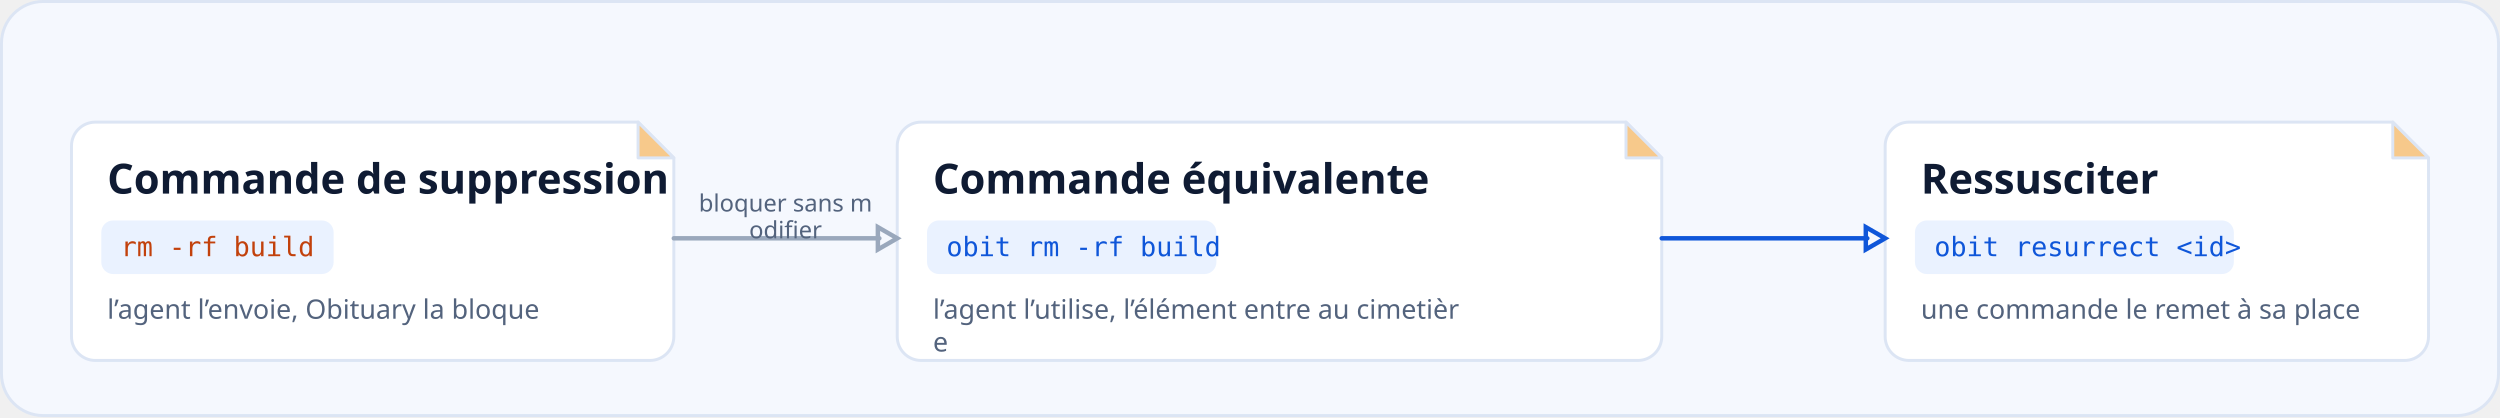
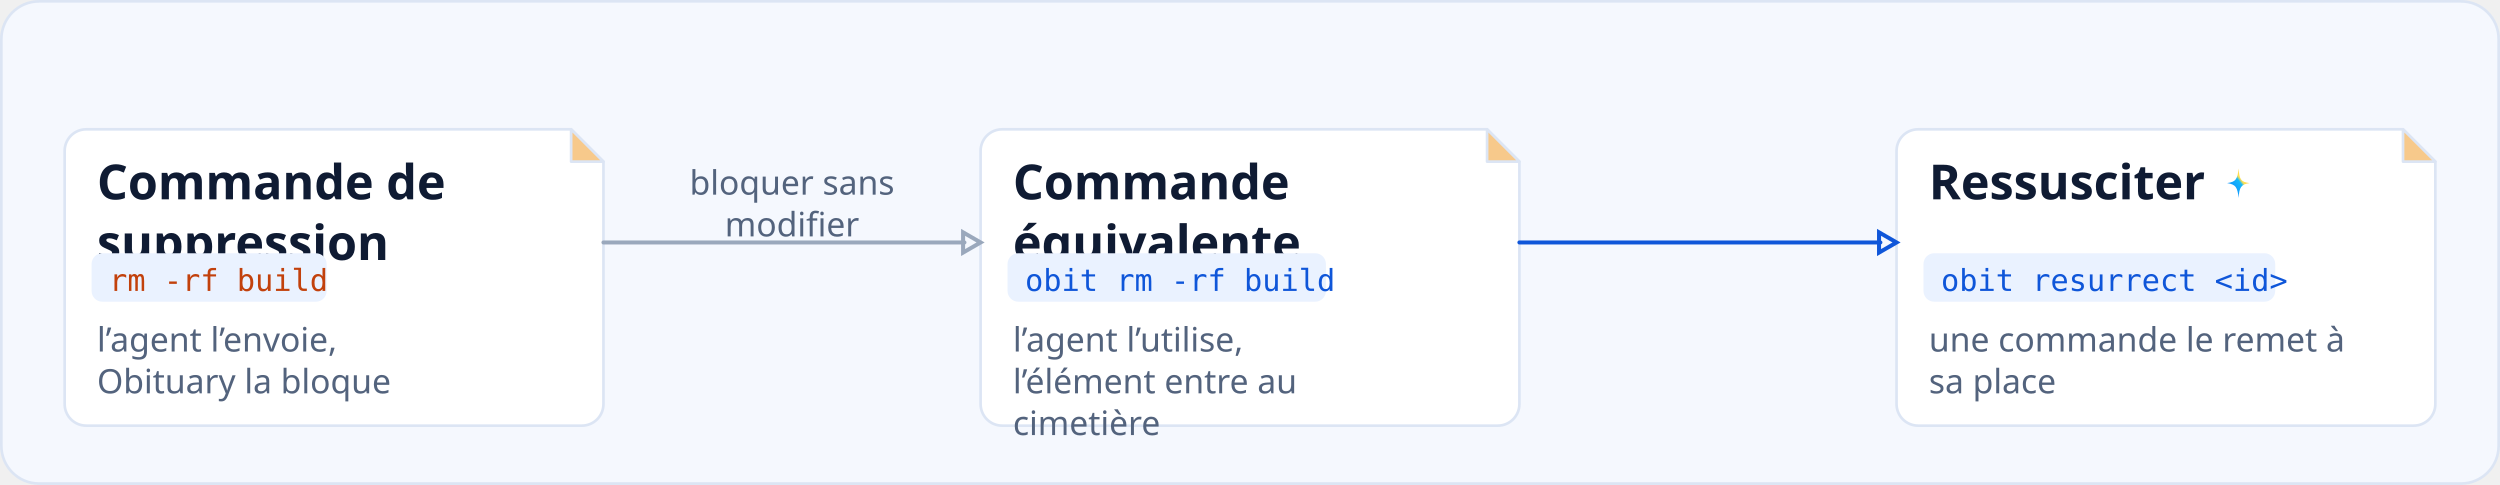
- <svg xmlns="http://www.w3.org/2000/svg" width="1678.5" height="280" viewBox="0 0 1678.5 280" role="img" aria-labelledby="title desc">
-   <rect x="1" y="1" width="1676.5" height="278" rx="28" fill="#F5F8FE" stroke="#DCE5F4" stroke-width="2" />
+ <svg xmlns="http://www.w3.org/2000/svg" width="1856" height="360" viewBox="0 0 1856 360" role="img" aria-labelledby="title desc">
+   <defs>
+     <linearGradient id="spark" x1="0" y1="1" x2="1" y2="0">
+       <stop stop-color="#0876FF" />
+       <stop offset=".55" stop-color="#16B8FA" />
+       <stop offset=".62" stop-color="#FFE052" />
+       <stop offset="1" stop-color="#FFB329" />
+     </linearGradient>
+   </defs>
+   <rect x="1" y="1" width="1854" height="358" rx="28" fill="#F5F8FE" stroke="#DCE5F4" stroke-width="2" />
  <g font-family="-apple-system, BlinkMacSystemFont, 'Segoe UI', 'Noto Sans', 'Noto Sans CJK SC', 'Noto Sans CJK TC', 'Noto Sans JP', 'Noto Sans KR', 'Noto Sans Cyrillic', 'Microsoft YaHei', 'PingFang SC', 'Hiragino Sans', 'Malgun Gothic', sans-serif">
-     <path d="M64 82H428.4L452.4 106V226A16 16 0 0 1 436.4 242H64A16 16 0 0 1 48 226V98A16 16 0 0 1 64 82Z" fill="#FFFFFF" stroke="#DCE5F4" stroke-width="2" />
-     <path d="M428.4 82V106H452.4Z" fill="#F7C98B" stroke="#DCE5F4" stroke-width="2" stroke-linejoin="round" />
-     <text x="72" y="130" font-family="-apple-system, BlinkMacSystemFont, 'Segoe UI', 'Noto Sans', 'Noto Sans CJK SC', 'Noto Sans CJK TC', 'Noto Sans JP', 'Noto Sans KR', 'Noto Sans Cyrillic', 'Microsoft YaHei', 'PingFang SC', 'Hiragino Sans', 'Malgun Gothic', sans-serif" font-size="28" fill="#0F1B33" font-weight="700" id="guard_title">Commande de suppression</text>
-     <rect x="68" y="148" width="156" height="36" rx="8" fill="#EAF2FF" />
-     <text x="81" y="172" font-family="ui-monospace, 'Cascadia Code', 'SF Mono', Consolas, monospace" font-size="18" fill="#C2410C">rm -rf build</text>
-     <text x="72" y="214" font-family="-apple-system, BlinkMacSystemFont, 'Segoe UI', 'Noto Sans', 'Noto Sans CJK SC', 'Noto Sans CJK TC', 'Noto Sans JP', 'Noto Sans KR', 'Noto Sans Cyrillic', 'Microsoft YaHei', 'PingFang SC', 'Hiragino Sans', 'Malgun Gothic', sans-serif" font-size="18" fill="#53637D" id="guard_first">l’agent l’envoie, Obituary la bloque</text>
-     <path d="M618.4 82H1091.7L1115.7 106V226A16 16 0 0 1 1099.7 242H618.4A16 16 0 0 1 602.4 226V98A16 16 0 0 1 618.4 82Z" fill="#FFFFFF" stroke="#DCE5F4" stroke-width="2" />
-     <path d="M1091.7 82V106H1115.7Z" fill="#F7C98B" stroke="#DCE5F4" stroke-width="2" stroke-linejoin="round" />
-     <text x="626.4" y="130" font-family="-apple-system, BlinkMacSystemFont, 'Segoe UI', 'Noto Sans', 'Noto Sans CJK SC', 'Noto Sans CJK TC', 'Noto Sans JP', 'Noto Sans KR', 'Noto Sans Cyrillic', 'Microsoft YaHei', 'PingFang SC', 'Hiragino Sans', 'Malgun Gothic', sans-serif" font-size="28" fill="#0F1B33" font-weight="700" id="guard_equiv">Commande équivalente</text>
-     <rect x="622.4" y="148" width="194.3" height="36" rx="8" fill="#EAF2FF" />
-     <text x="635.4" y="172" font-family="ui-monospace, 'Cascadia Code', 'SF Mono', Consolas, monospace" font-size="18" fill="#0F56D9">obit rm -rf build</text>
-     <text x="626.4" y="214" font-family="-apple-system, BlinkMacSystemFont, 'Segoe UI', 'Noto Sans', 'Noto Sans CJK SC', 'Noto Sans CJK TC', 'Noto Sans JP', 'Noto Sans KR', 'Noto Sans Cyrillic', 'Microsoft YaHei', 'PingFang SC', 'Hiragino Sans', 'Malgun Gothic', sans-serif" font-size="18" fill="#53637D" id="guard_second">l’agent l’utilise, l’élément entre au cimetièr</text>
-     <text x="626.4" y="236" font-family="-apple-system, BlinkMacSystemFont, 'Segoe UI', 'Noto Sans', 'Noto Sans CJK SC', 'Noto Sans CJK TC', 'Noto Sans JP', 'Noto Sans KR', 'Noto Sans Cyrillic', 'Microsoft YaHei', 'PingFang SC', 'Hiragino Sans', 'Malgun Gothic', sans-serif" font-size="18" fill="#53637D" id="guard_second">e</text>
-     <path d="M1281.7 82H1606.5L1630.5 106V226A16 16 0 0 1 1614.5 242H1281.7A16 16 0 0 1 1265.7 226V98A16 16 0 0 1 1281.7 82Z" fill="#FFFFFF" stroke="#DCE5F4" stroke-width="2" />
-     <path d="M1606.5 82V106H1630.5Z" fill="#F7C98B" stroke="#DCE5F4" stroke-width="2" stroke-linejoin="round" />
-     <text x="1289.7" y="130" font-family="-apple-system, BlinkMacSystemFont, 'Segoe UI', 'Noto Sans', 'Noto Sans CJK SC', 'Noto Sans CJK TC', 'Noto Sans JP', 'Noto Sans KR', 'Noto Sans Cyrillic', 'Microsoft YaHei', 'PingFang SC', 'Hiragino Sans', 'Malgun Gothic', sans-serif" font-size="28" fill="#0F1B33" font-weight="700" id="guard_res">Ressusciter</text>
-     <path id="guard-star" d="M17.6 9.4c.3 5.3 1.2 6.5 5.2 7-4 .6-4.9 2-5.2 7.1-.6-5.1-1.3-6.4-5.5-7.1 4.2-.6 4.9-1.8 5.5-7Z" fill="url(#spark)" transform="translate(1471.1 119) scale(1.55) translate(-17.5 -16.45)" />
-     <rect x="1285.7" y="148" width="214.1" height="36" rx="8" fill="#EAF2FF" />
-     <text x="1298.7" y="172" font-family="ui-monospace, 'Cascadia Code', 'SF Mono', Consolas, monospace" font-size="18" fill="#0F56D9">obit resurrect &lt;id&gt;</text>
-     <text x="1289.7" y="214" font-family="-apple-system, BlinkMacSystemFont, 'Segoe UI', 'Noto Sans', 'Noto Sans CJK SC', 'Noto Sans CJK TC', 'Noto Sans JP', 'Noto Sans KR', 'Noto Sans Cyrillic', 'Microsoft YaHei', 'PingFang SC', 'Hiragino Sans', 'Malgun Gothic', sans-serif" font-size="18" fill="#53637D" id="guard_res_note">une commande le remet à sa place</text>
-     <path d="M452.4 160H590.4M602.4 160l-13 -7.5v15Z" stroke="#9AA8BC" stroke-width="3" stroke-linecap="round" fill="none" />
-     <text x="527.4" y="142" font-family="-apple-system, BlinkMacSystemFont, 'Segoe UI', 'Noto Sans', 'Noto Sans CJK SC', 'Noto Sans CJK TC', 'Noto Sans JP', 'Noto Sans KR', 'Noto Sans Cyrillic', 'Microsoft YaHei', 'PingFang SC', 'Hiragino Sans', 'Malgun Gothic', sans-serif" font-size="16" fill="#53637D" text-anchor="middle">bloquer sans m</text>
-     <text x="527.4" y="160" font-family="-apple-system, BlinkMacSystemFont, 'Segoe UI', 'Noto Sans', 'Noto Sans CJK SC', 'Noto Sans CJK TC', 'Noto Sans JP', 'Noto Sans KR', 'Noto Sans Cyrillic', 'Microsoft YaHei', 'PingFang SC', 'Hiragino Sans', 'Malgun Gothic', sans-serif" font-size="16" fill="#53637D" text-anchor="middle">odifier</text>
-     <path d="M1115.7 160H1253.7M1265.7 160l-13 -7.5v15Z" stroke="#0F56D9" stroke-width="3" stroke-linecap="round" fill="none" />
+     <path d="M64 96H424L448 120V300A16 16 0 0 1 432 316H64A16 16 0 0 1 48 300V112A16 16 0 0 1 64 96Z" fill="#FFFFFF" stroke="#DCE5F4" stroke-width="2" />
+     <path d="M424 96V120H448Z" fill="#F7C98B" stroke="#DCE5F4" stroke-width="2" stroke-linejoin="round" />
+     <text x="72" y="148" font-family="-apple-system, BlinkMacSystemFont, 'Segoe UI', 'Noto Sans', 'Noto Sans CJK SC', 'Noto Sans CJK TC', 'Noto Sans JP', 'Noto Sans KR', 'Noto Sans Cyrillic', 'Microsoft YaHei', 'PingFang SC', 'Hiragino Sans', 'Malgun Gothic', sans-serif" font-size="36.0" fill="#0F1B33" font-weight="700" id="guard_title">Commande de</text>
+     <text x="72" y="193" font-family="-apple-system, BlinkMacSystemFont, 'Segoe UI', 'Noto Sans', 'Noto Sans CJK SC', 'Noto Sans CJK TC', 'Noto Sans JP', 'Noto Sans KR', 'Noto Sans Cyrillic', 'Microsoft YaHei', 'PingFang SC', 'Hiragino Sans', 'Malgun Gothic', sans-serif" font-size="36.0" fill="#0F1B33" font-weight="700" id="guard_title">suppression</text>
+     <rect x="68" y="188" width="174.5" height="36" rx="8" fill="#EAF2FF" />
+     <text x="81" y="216" font-family="ui-monospace, 'Cascadia Code', 'SF Mono', Consolas, monospace" font-size="22.5" fill="#C2410C">rm -rf build</text>
+     <text x="72" y="261" font-family="-apple-system, BlinkMacSystemFont, 'Segoe UI', 'Noto Sans', 'Noto Sans CJK SC', 'Noto Sans CJK TC', 'Noto Sans JP', 'Noto Sans KR', 'Noto Sans Cyrillic', 'Microsoft YaHei', 'PingFang SC', 'Hiragino Sans', 'Malgun Gothic', sans-serif" font-size="25.0" fill="#53637D" id="guard_first">l’agent l’envoie,</text>
+     <text x="72" y="292" font-family="-apple-system, BlinkMacSystemFont, 'Segoe UI', 'Noto Sans', 'Noto Sans CJK SC', 'Noto Sans CJK TC', 'Noto Sans JP', 'Noto Sans KR', 'Noto Sans Cyrillic', 'Microsoft YaHei', 'PingFang SC', 'Hiragino Sans', 'Malgun Gothic', sans-serif" font-size="25.0" fill="#53637D" id="guard_first">Obituary la bloque</text>
+     <path d="M744 96H1104L1128 120V300A16 16 0 0 1 1112 316H744A16 16 0 0 1 728 300V112A16 16 0 0 1 744 96Z" fill="#FFFFFF" stroke="#DCE5F4" stroke-width="2" />
+     <path d="M1104 96V120H1128Z" fill="#F7C98B" stroke="#DCE5F4" stroke-width="2" stroke-linejoin="round" />
+     <text x="752" y="148" font-family="-apple-system, BlinkMacSystemFont, 'Segoe UI', 'Noto Sans', 'Noto Sans CJK SC', 'Noto Sans CJK TC', 'Noto Sans JP', 'Noto Sans KR', 'Noto Sans Cyrillic', 'Microsoft YaHei', 'PingFang SC', 'Hiragino Sans', 'Malgun Gothic', sans-serif" font-size="36.0" fill="#0F1B33" font-weight="700" id="guard_equiv">Commande</text>
+     <text x="752" y="193" font-family="-apple-system, BlinkMacSystemFont, 'Segoe UI', 'Noto Sans', 'Noto Sans CJK SC', 'Noto Sans CJK TC', 'Noto Sans JP', 'Noto Sans KR', 'Noto Sans Cyrillic', 'Microsoft YaHei', 'PingFang SC', 'Hiragino Sans', 'Malgun Gothic', sans-serif" font-size="36.0" fill="#0F1B33" font-weight="700" id="guard_equiv">équivalente</text>
+     <rect x="748" y="188" width="236.375" height="36" rx="8" fill="#EAF2FF" />
+     <text x="761" y="216" font-family="ui-monospace, 'Cascadia Code', 'SF Mono', Consolas, monospace" font-size="22.5" fill="#0F56D9">obit rm -rf build</text>
+     <text x="752" y="261" font-family="-apple-system, BlinkMacSystemFont, 'Segoe UI', 'Noto Sans', 'Noto Sans CJK SC', 'Noto Sans CJK TC', 'Noto Sans JP', 'Noto Sans KR', 'Noto Sans Cyrillic', 'Microsoft YaHei', 'PingFang SC', 'Hiragino Sans', 'Malgun Gothic', sans-serif" font-size="25.0" fill="#53637D" id="guard_second">l’agent l’utilise,</text>
+     <text x="752" y="292" font-family="-apple-system, BlinkMacSystemFont, 'Segoe UI', 'Noto Sans', 'Noto Sans CJK SC', 'Noto Sans CJK TC', 'Noto Sans JP', 'Noto Sans KR', 'Noto Sans Cyrillic', 'Microsoft YaHei', 'PingFang SC', 'Hiragino Sans', 'Malgun Gothic', sans-serif" font-size="25.0" fill="#53637D" id="guard_second">l’élément entre au</text>
+     <text x="752" y="323" font-family="-apple-system, BlinkMacSystemFont, 'Segoe UI', 'Noto Sans', 'Noto Sans CJK SC', 'Noto Sans CJK TC', 'Noto Sans JP', 'Noto Sans KR', 'Noto Sans Cyrillic', 'Microsoft YaHei', 'PingFang SC', 'Hiragino Sans', 'Malgun Gothic', sans-serif" font-size="25.0" fill="#53637D" id="guard_second">cimetière</text>
+     <path d="M1424 96H1784L1808 120V300A16 16 0 0 1 1792 316H1424A16 16 0 0 1 1408 300V112A16 16 0 0 1 1424 96Z" fill="#FFFFFF" stroke="#DCE5F4" stroke-width="2" />
+     <path d="M1784 96V120H1808Z" fill="#F7C98B" stroke="#DCE5F4" stroke-width="2" stroke-linejoin="round" />
+     <text x="1432" y="148" font-family="-apple-system, BlinkMacSystemFont, 'Segoe UI', 'Noto Sans', 'Noto Sans CJK SC', 'Noto Sans CJK TC', 'Noto Sans JP', 'Noto Sans KR', 'Noto Sans Cyrillic', 'Microsoft YaHei', 'PingFang SC', 'Hiragino Sans', 'Malgun Gothic', sans-serif" font-size="36.0" fill="#0F1B33" font-weight="700" id="guard_res">Ressusciter</text>
+     <path id="guard-star" d="M17.6 9.4c.3 5.3 1.2 6.5 5.2 7-4 .6-4.9 2-5.2 7.1-.6-5.1-1.3-6.4-5.5-7.1 4.2-.6 4.9-1.8 5.5-7Z" fill="url(#spark)" transform="translate(1661.8 136) scale(1.55) translate(-17.5 -16.45)" />
+     <rect x="1428" y="188" width="261.125" height="36" rx="8" fill="#EAF2FF" />
+     <text x="1441" y="216" font-family="ui-monospace, 'Cascadia Code', 'SF Mono', Consolas, monospace" font-size="22.5" fill="#0F56D9">obit resurrect &lt;id&gt;</text>
+     <text x="1432" y="261" font-family="-apple-system, BlinkMacSystemFont, 'Segoe UI', 'Noto Sans', 'Noto Sans CJK SC', 'Noto Sans CJK TC', 'Noto Sans JP', 'Noto Sans KR', 'Noto Sans Cyrillic', 'Microsoft YaHei', 'PingFang SC', 'Hiragino Sans', 'Malgun Gothic', sans-serif" font-size="25.0" fill="#53637D" id="guard_res_note">une commande le remet à</text>
+     <text x="1432" y="292" font-family="-apple-system, BlinkMacSystemFont, 'Segoe UI', 'Noto Sans', 'Noto Sans CJK SC', 'Noto Sans CJK TC', 'Noto Sans JP', 'Noto Sans KR', 'Noto Sans Cyrillic', 'Microsoft YaHei', 'PingFang SC', 'Hiragino Sans', 'Malgun Gothic', sans-serif" font-size="25.0" fill="#53637D" id="guard_res_note">sa place</text>
+     <path d="M448 180H716M728 180l-13 -7.5v15Z" stroke="#9AA8BC" stroke-width="3" stroke-linecap="round" fill="none" />
+     <text x="588.0" y="144.5" font-family="-apple-system, BlinkMacSystemFont, 'Segoe UI', 'Noto Sans', 'Noto Sans CJK SC', 'Noto Sans CJK TC', 'Noto Sans JP', 'Noto Sans KR', 'Noto Sans Cyrillic', 'Microsoft YaHei', 'PingFang SC', 'Hiragino Sans', 'Malgun Gothic', sans-serif" font-size="25.0" fill="#53637D" text-anchor="middle">bloquer sans</text>
+     <text x="588.0" y="175.5" font-family="-apple-system, BlinkMacSystemFont, 'Segoe UI', 'Noto Sans', 'Noto Sans CJK SC', 'Noto Sans CJK TC', 'Noto Sans JP', 'Noto Sans KR', 'Noto Sans Cyrillic', 'Microsoft YaHei', 'PingFang SC', 'Hiragino Sans', 'Malgun Gothic', sans-serif" font-size="25.0" fill="#53637D" text-anchor="middle">modifier</text>
+     <path d="M1128 180H1396M1408 180l-13 -7.5v15Z" stroke="#0F56D9" stroke-width="3" stroke-linecap="round" fill="none" />
  </g>
</svg>
